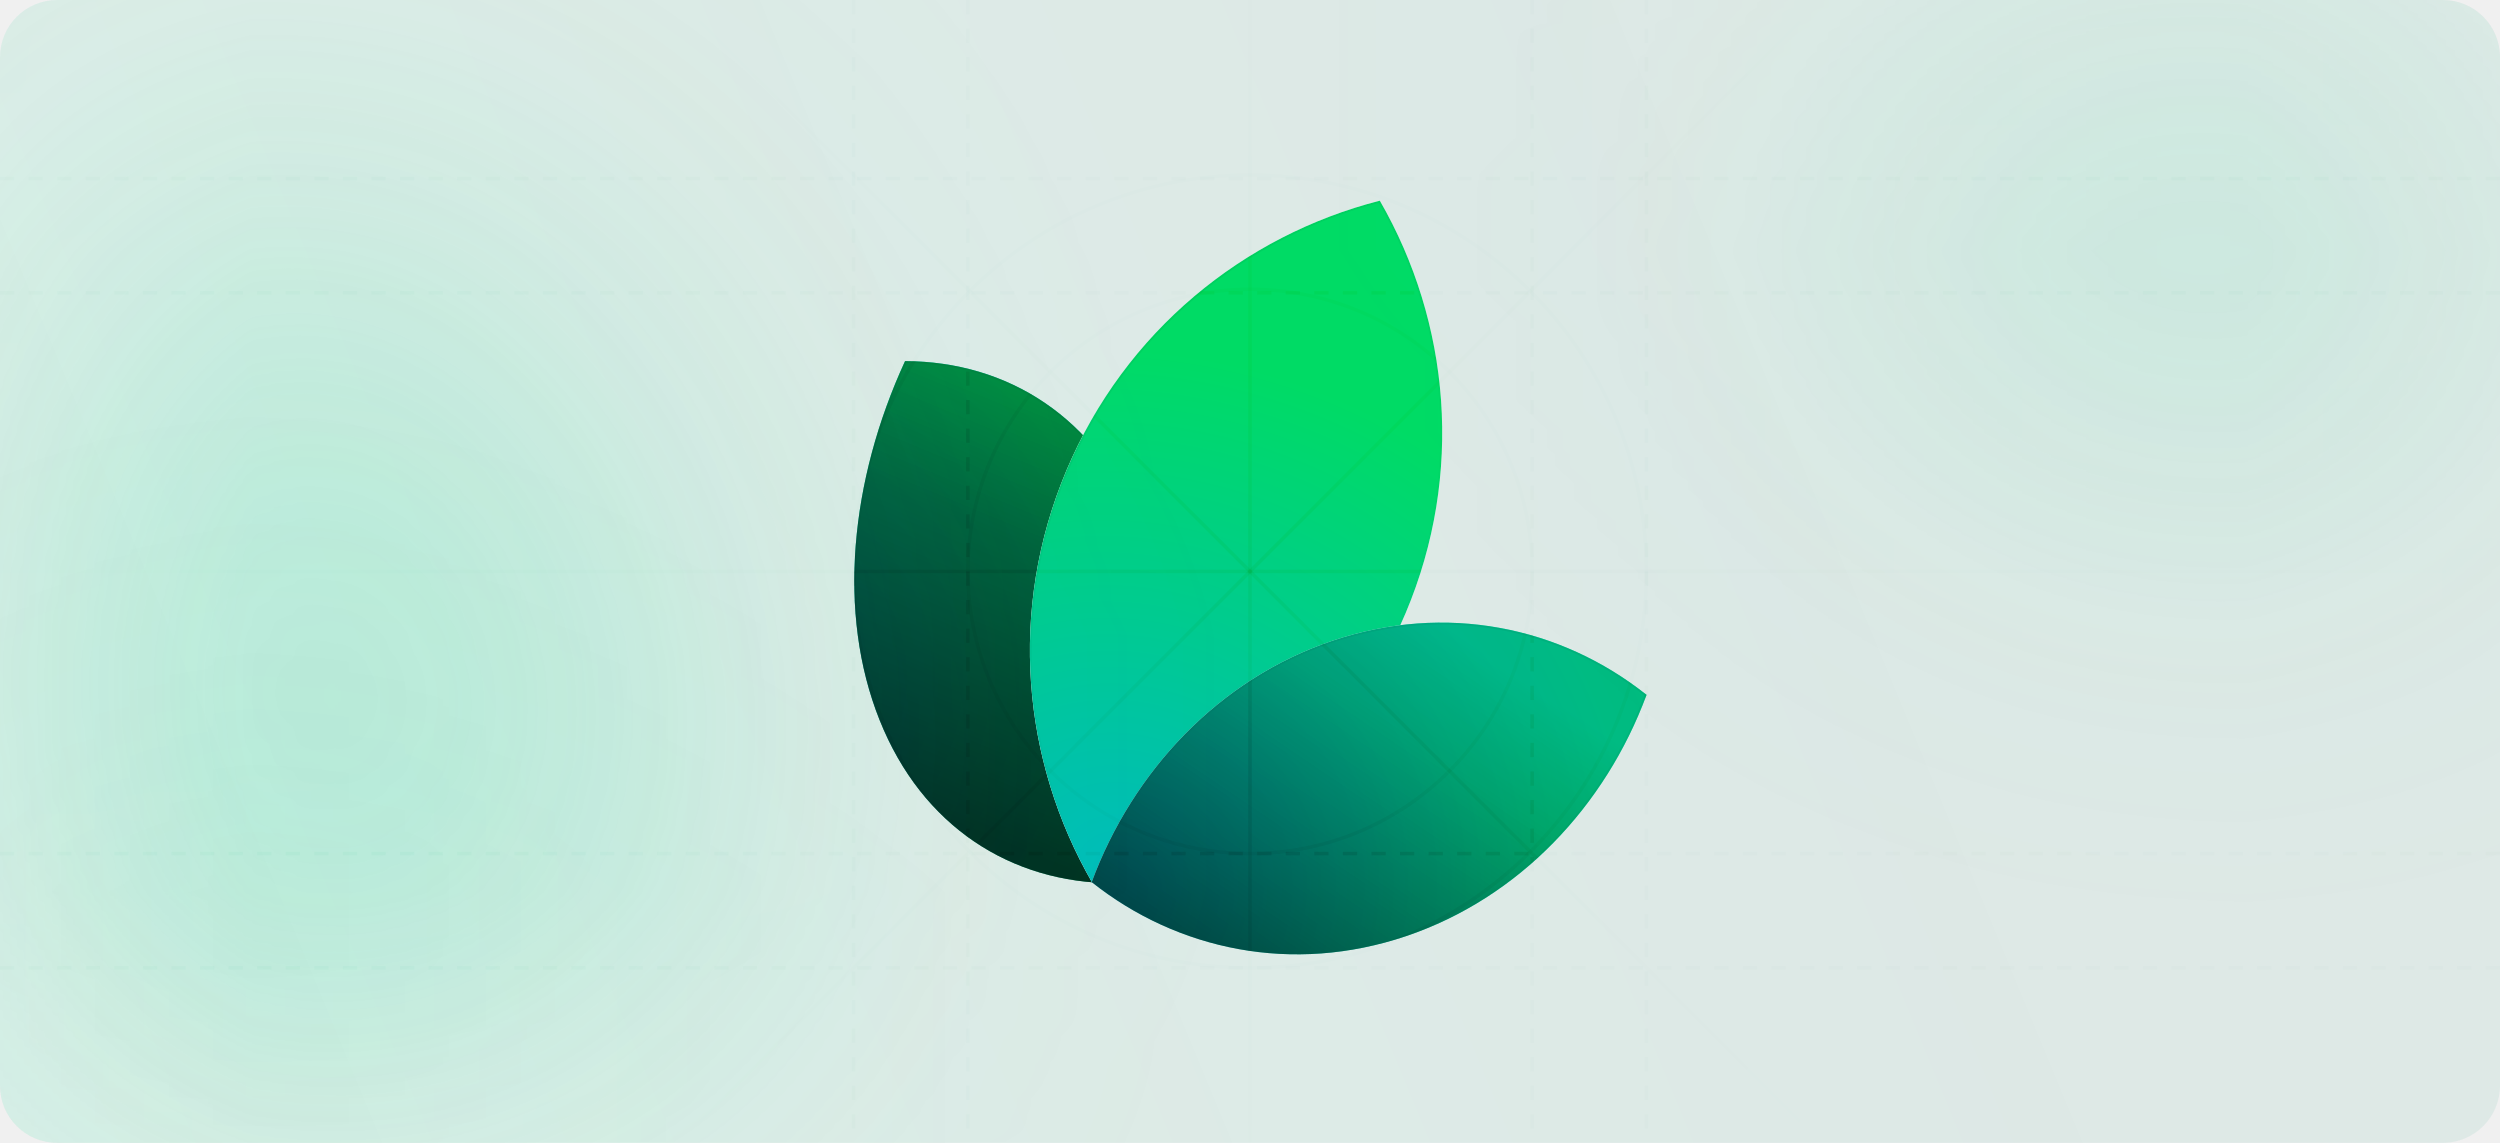
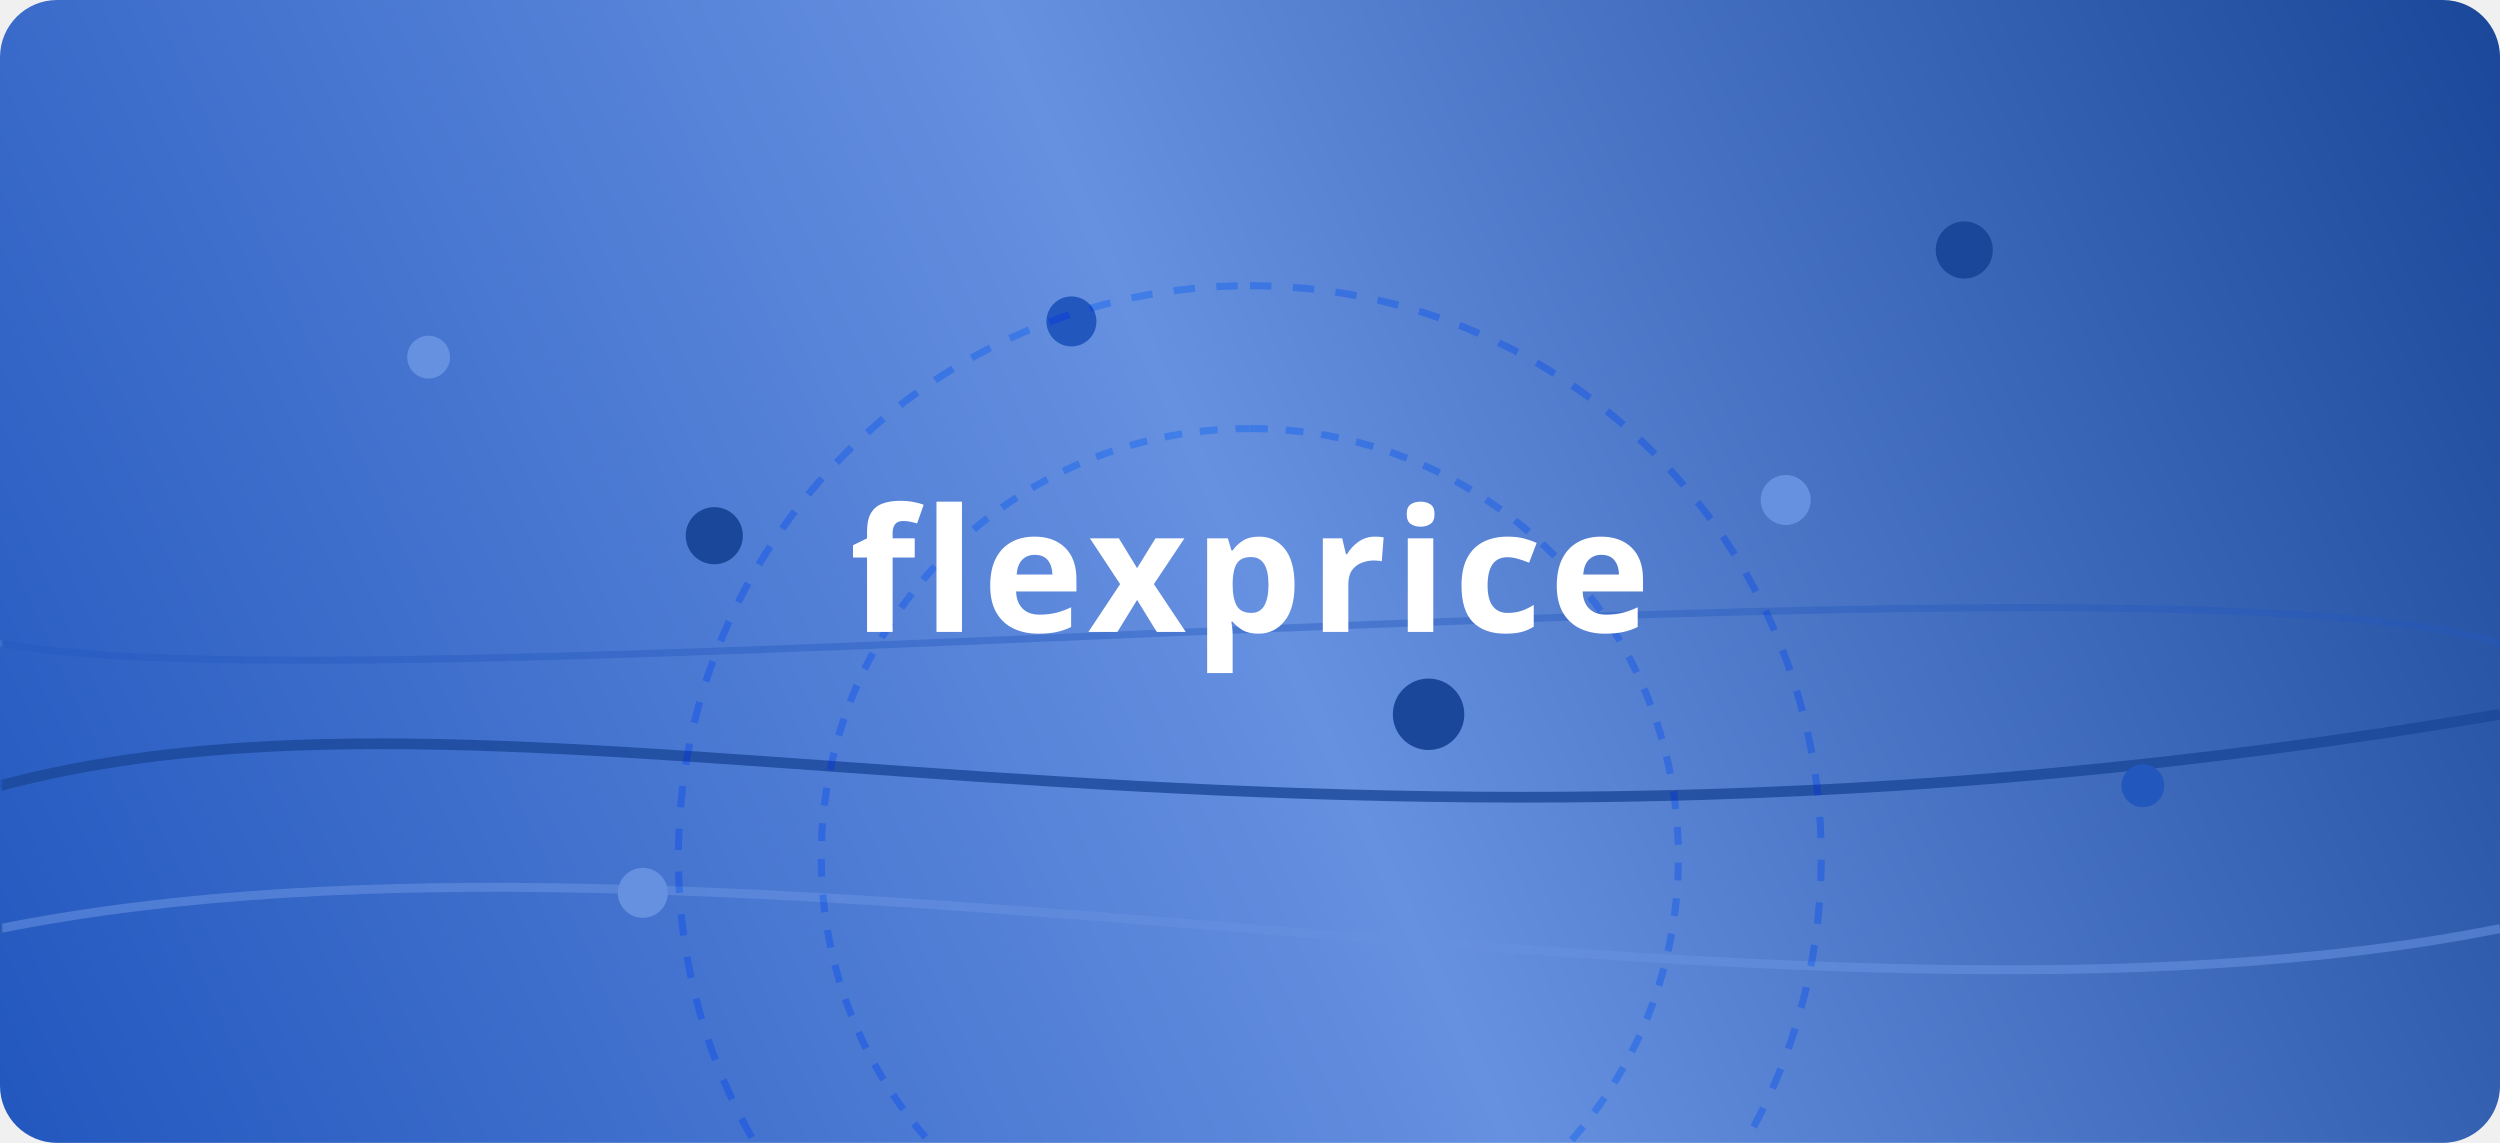
<svg xmlns="http://www.w3.org/2000/svg" width="700" height="320" viewBox="0 0 700 320" fill="none">
-   <g clip-path="url(#clip0_2862_278)">
-     <rect width="700" height="320" rx="16" fill="url(#paint0_linear_2862_278)" />
-     <path d="M311.889 247.3C283.097 247.215 258.226 231.466 246.292 201.629C234.357 171.793 238.02 134.523 253.414 101.112C282.206 101.197 307.077 116.945 319.011 146.782C330.946 176.619 327.283 213.888 311.889 247.3Z" fill="white" />
-     <path d="M311.889 247.3C283.097 247.215 258.226 231.466 246.292 201.629C234.357 171.793 238.02 134.523 253.414 101.112C282.206 101.197 307.077 116.945 319.011 146.782C330.946 176.619 327.283 213.888 311.889 247.3Z" fill="url(#paint1_radial_2862_278)" />
-     <path d="M311.889 247.3C283.097 247.215 258.226 231.466 246.292 201.629C234.357 171.793 238.02 134.523 253.414 101.112C282.206 101.197 307.077 116.945 319.011 146.782C330.946 176.619 327.283 213.888 311.889 247.3Z" fill="black" fill-opacity="0.5" style="mix-blend-mode:hard-light" />
-     <path d="M311.889 247.3C283.097 247.215 258.226 231.466 246.292 201.629C234.357 171.793 238.02 134.523 253.414 101.112C282.206 101.197 307.077 116.945 319.011 146.782C330.946 176.619 327.283 213.888 311.889 247.3Z" fill="url(#paint2_linear_2862_278)" fill-opacity="0.5" style="mix-blend-mode:hard-light" />
-     <path d="M311.72 247.034C283.108 246.887 258.409 231.208 246.538 201.531C234.656 171.825 238.271 134.702 253.583 101.377C282.195 101.524 306.894 117.203 318.765 146.88C330.647 176.586 327.031 213.709 311.72 247.034Z" stroke="url(#paint3_linear_2862_278)" stroke-opacity="0.05" stroke-width="0.531" />
-     <path d="M305.839 247.174C343.92 237.419 377.154 210.619 393.585 171.64C410.017 132.661 405.98 90.199 386.347 56.193C348.266 65.948 315.032 92.749 298.601 131.728C282.169 170.706 286.206 213.168 305.839 247.174Z" fill="white" />
-     <path d="M305.839 247.174C343.92 237.419 377.154 210.619 393.585 171.64C410.017 132.661 405.98 90.199 386.347 56.193C348.266 65.948 315.032 92.749 298.601 131.728C282.169 170.706 286.206 213.168 305.839 247.174Z" fill="url(#paint4_radial_2862_278)" />
-     <path d="M393.341 171.537C376.971 210.369 343.89 237.091 305.969 246.867C286.462 212.959 282.476 170.663 298.845 131.831C315.215 92.998 348.295 66.276 386.217 56.5C405.724 90.408 409.71 132.704 393.341 171.537Z" stroke="url(#paint5_linear_2862_278)" stroke-opacity="0.05" stroke-width="0.531" />
-     <path d="M305.686 246.995C329.75 266.114 361.965 272.832 393.671 262.129C425.376 251.426 449.499 225.691 461.03 194.556C436.967 175.437 404.751 168.719 373.046 179.422C341.34 190.125 317.217 215.86 305.686 246.995Z" fill="white" />
-     <path d="M305.686 246.995C329.75 266.114 361.965 272.832 393.671 262.129C425.376 251.426 449.499 225.691 461.03 194.556C436.967 175.437 404.751 168.719 373.046 179.422C341.34 190.125 317.217 215.86 305.686 246.995Z" fill="url(#paint6_radial_2862_278)" />
-     <path d="M305.686 246.995C329.75 266.114 361.965 272.832 393.671 262.129C425.376 251.426 449.499 225.691 461.03 194.556C436.967 175.437 404.751 168.719 373.046 179.422C341.34 190.125 317.217 215.86 305.686 246.995Z" fill="black" fill-opacity="0.2" style="mix-blend-mode:hard-light" />
-     <path d="M305.686 246.995C329.75 266.114 361.965 272.832 393.671 262.129C425.376 251.426 449.499 225.691 461.03 194.556C436.967 175.437 404.751 168.719 373.046 179.422C341.34 190.125 317.217 215.86 305.686 246.995Z" fill="url(#paint7_linear_2862_278)" fill-opacity="0.5" style="mix-blend-mode:hard-light" />
-     <path d="M393.586 261.878C362.035 272.529 329.981 265.88 306.002 246.907C317.535 215.919 341.571 190.327 373.13 179.673C404.682 169.023 436.736 175.671 460.715 194.644C449.182 225.632 425.146 251.224 393.586 261.878Z" stroke="url(#paint8_linear_2862_278)" stroke-opacity="0.05" stroke-width="0.531" />
-     <g opacity="0.8" filter="url(#filter0_f_2862_278)">
-       <circle cx="660" cy="-60" r="160" fill="#18E299" fill-opacity="0.4" />
+   <g clip-path="url(#clip0)">
+     <rect width="700" height="320" rx="16" fill="url(#backgroundGradient)" />
+     <path d="M0 220 C150 180, 350 260, 700 200" stroke="url(#wave1)" stroke-width="3" fill="none" opacity="0.8" />
+     <path d="M0 260 C200 220, 500 300, 700 260" stroke="url(#wave2)" stroke-width="2.5" fill="none" opacity="0.6" />
+     <path d="M0 180 C100 200, 600 150, 700 180" stroke="url(#wave3)" stroke-width="2" fill="none" opacity="0.4" />
+     <circle cx="120" cy="100" r="6" fill="#6690e0" />
+     <circle cx="200" cy="150" r="8" fill="#1a4799" />
+     <circle cx="300" cy="90" r="7" fill="#2257be" />
+     <circle cx="400" cy="200" r="10" fill="#1a4799" />
+     <circle cx="500" cy="140" r="7" fill="#6690e0" />
+     <circle cx="600" cy="220" r="6" fill="#2257be" />
+     <circle cx="180" cy="250" r="7" fill="#6690e0" />
+     <circle cx="550" cy="70" r="8" fill="#1a4799" />
+     <g style="mix-blend-mode:overlay" opacity="0.5">
+       <path d="M350 120 A120 120 0 1 1 349.9 120" stroke="url(#dottedLineGradient)" stroke-dasharray="5 5" fill="none" stroke-width="2" />
+       <path d="M350 80 A160 160 0 1 1 349.9 80" stroke="url(#dottedLineGradient)" stroke-dasharray="6 6" fill="none" stroke-width="2" />
    </g>
-     <g opacity="0.8" filter="url(#filter1_f_2862_278)">
-       <circle cx="20" cy="213" r="160" fill="#18E299" fill-opacity="0.33" />
-     </g>
-     <g opacity="0.8" filter="url(#filter2_f_2862_278)">
-       <circle cx="660" cy="480" r="160" fill="#18E299" fill-opacity="0.52" />
-     </g>
-     <g opacity="0.8" filter="url(#filter3_f_2862_278)">
-       <circle cx="20" cy="413" r="160" fill="#18E299" fill-opacity="0.22" />
-     </g>
-     <g style="mix-blend-mode:overlay" opacity="0.1">
-       <path d="M0 50H700" stroke="black" stroke-dasharray="4 4" />
-     </g>
-     <g style="mix-blend-mode:overlay" opacity="0.1">
-       <path d="M0 82H700" stroke="black" stroke-dasharray="4 4" />
-     </g>
-     <g style="mix-blend-mode:overlay" opacity="0.1">
-       <path d="M239 0L239 320" stroke="black" stroke-dasharray="4 4" />
-     </g>
-     <g style="mix-blend-mode:overlay" opacity="0.1">
-       <path d="M271 0L271 320" stroke="black" stroke-dasharray="4 4" />
-     </g>
-     <g style="mix-blend-mode:overlay" opacity="0.1">
-       <path d="M461 0L461 320" stroke="black" stroke-dasharray="4 4" />
-     </g>
-     <g style="mix-blend-mode:overlay" opacity="0.1">
-       <path d="M350 0L350 320" stroke="url(#paint9_linear_2862_278)" />
-     </g>
-     <g style="mix-blend-mode:overlay" opacity="0.1">
-       <path d="M429 0L429 320" stroke="black" stroke-dasharray="4 4" />
-     </g>
-     <g style="mix-blend-mode:overlay" opacity="0.1">
-       <path d="M0 271H700" stroke="black" stroke-dasharray="4 4" />
-     </g>
-     <g style="mix-blend-mode:overlay" opacity="0.1">
-       <path d="M0 239H700" stroke="black" stroke-dasharray="4 4" />
-     </g>
-     <g style="mix-blend-mode:overlay" opacity="0.1">
-       <path d="M0 160H700" stroke="url(#paint10_linear_2862_278)" />
-     </g>
-     <g style="mix-blend-mode:overlay" opacity="0.1">
-       <path d="M511 -1L189 321" stroke="url(#paint11_linear_2862_278)" />
-     </g>
-     <g style="mix-blend-mode:overlay" opacity="0.1">
-       <path d="M511 321L189 -1" stroke="url(#paint12_linear_2862_278)" />
-     </g>
-     <g style="mix-blend-mode:overlay" opacity="0.05">
-       <circle cx="350" cy="160" r="111" stroke="black" />
-     </g>
-     <g style="mix-blend-mode:overlay" opacity="0.05">
-       <circle cx="350" cy="160" r="79" stroke="black" />
-     </g>
+     <text x="350" y="160" text-anchor="middle" dominant-baseline="middle" font-family="TT Norms, sans-serif" font-size="48" font-weight="600" letter-spacing="2px" fill="white">
+       flexprice
+     </text>
  </g>
  <defs>
-     <filter id="filter0_f_2862_278" x="260" y="-460" width="800" height="800" filterUnits="userSpaceOnUse" color-interpolation-filters="sRGB">
-       <feFlood flood-opacity="0" result="BackgroundImageFix" />
-       <feBlend mode="normal" in="SourceGraphic" in2="BackgroundImageFix" result="shape" />
-       <feGaussianBlur stdDeviation="120" result="effect1_foregroundBlur_2862_278" />
-     </filter>
-     <filter id="filter1_f_2862_278" x="-380" y="-187" width="800" height="800" filterUnits="userSpaceOnUse" color-interpolation-filters="sRGB">
-       <feFlood flood-opacity="0" result="BackgroundImageFix" />
-       <feBlend mode="normal" in="SourceGraphic" in2="BackgroundImageFix" result="shape" />
-       <feGaussianBlur stdDeviation="120" result="effect1_foregroundBlur_2862_278" />
-     </filter>
-     <filter id="filter2_f_2862_278" x="260" y="80" width="800" height="800" filterUnits="userSpaceOnUse" color-interpolation-filters="sRGB">
-       <feFlood flood-opacity="0" result="BackgroundImageFix" />
-       <feBlend mode="normal" in="SourceGraphic" in2="BackgroundImageFix" result="shape" />
-       <feGaussianBlur stdDeviation="120" result="effect1_foregroundBlur_2862_278" />
-     </filter>
-     <filter id="filter3_f_2862_278" x="-380" y="13" width="800" height="800" filterUnits="userSpaceOnUse" color-interpolation-filters="sRGB">
-       <feFlood flood-opacity="0" result="BackgroundImageFix" />
-       <feBlend mode="normal" in="SourceGraphic" in2="BackgroundImageFix" result="shape" />
-       <feGaussianBlur stdDeviation="120" result="effect1_foregroundBlur_2862_278" />
-     </filter>
-     <linearGradient id="paint0_linear_2862_278" x1="1.04308e-05" y1="320" x2="710.784" y2="26.079" gradientUnits="userSpaceOnUse">
-       <stop stop-color="#18E299" stop-opacity="0.09" />
-       <stop offset="0.729" stop-color="#0D9373" stop-opacity="0.08" />
+     <linearGradient id="backgroundGradient" x1="0" y1="320" x2="700" y2="0" gradientUnits="userSpaceOnUse">
+       <stop offset="0%" stop-color="#2257be" />
+       <stop offset="50%" stop-color="#6690e0" />
+       <stop offset="100%" stop-color="#1a4799" />
    </linearGradient>
-     <radialGradient id="paint1_radial_2862_278" cx="0" cy="0" r="1" gradientUnits="userSpaceOnUse" gradientTransform="translate(208.697 189.703) rotate(-10.029) scale(169.097 167.466)">
-       <stop stop-color="#00B0BB" />
-       <stop offset="1" stop-color="#00DB65" />
-     </radialGradient>
-     <linearGradient id="paint2_linear_2862_278" x1="306.587" y1="93.56" x2="252.341" y2="224.228" gradientUnits="userSpaceOnUse">
-       <stop stop-color="#18E299" />
-       <stop offset="1" />
+     <linearGradient id="dottedLineGradient" x1="0" y1="0" x2="1" y2="1" gradientUnits="userSpaceOnUse">
+       <stop offset="0%" stop-color="#6690e0" />
+       <stop offset="100%" stop-color="#2257be" />
    </linearGradient>
-     <linearGradient id="paint3_linear_2862_278" x1="311.84" y1="123.717" x2="253.579" y2="224.761" gradientUnits="userSpaceOnUse">
-       <stop />
-       <stop offset="1" stop-opacity="0" />
+     <linearGradient id="wave1" x1="0" y1="0" x2="1" y2="0" gradientUnits="userSpaceOnUse">
+       <stop stop-color="#2257be" />
+       <stop offset="1" stop-color="#1a4799" />
    </linearGradient>
-     <radialGradient id="paint4_radial_2862_278" cx="0" cy="0" r="1" gradientUnits="userSpaceOnUse" gradientTransform="translate(313.407 243.64) rotate(-75.7542) scale(203.632 223.902)">
-       <stop stop-color="#00BBBB" />
-       <stop offset="0.713" stop-color="#00DB65" />
-     </radialGradient>
-     <linearGradient id="paint5_linear_2862_278" x1="308.586" y1="102.284" x2="383.487" y2="201.169" gradientUnits="userSpaceOnUse">
-       <stop />
-       <stop offset="1" stop-opacity="0" />
+     <linearGradient id="wave2" x1="0" y1="0" x2="1" y2="0" gradientUnits="userSpaceOnUse">
+       <stop stop-color="#1a4799" />
+       <stop offset="1" stop-color="#6690e0" />
    </linearGradient>
-     <radialGradient id="paint6_radial_2862_278" cx="0" cy="0" r="1" gradientUnits="userSpaceOnUse" gradientTransform="translate(311.447 249.925) rotate(-20.3524) scale(174.776 163.096)">
-       <stop stop-color="#00B0BB" />
-       <stop offset="1" stop-color="#00DB65" />
-     </radialGradient>
-     <linearGradient id="paint7_linear_2862_278" x1="395.843" y1="169.781" x2="332.121" y2="263.82" gradientUnits="userSpaceOnUse">
-       <stop stop-color="#00B1BC" />
-       <stop offset="1" />
+     <linearGradient id="wave3" x1="0" y1="0" x2="1" y2="0" gradientUnits="userSpaceOnUse">
+       <stop stop-color="#6690e0" />
+       <stop offset="1" stop-color="#2257be" />
    </linearGradient>
-     <linearGradient id="paint8_linear_2862_278" x1="395.843" y1="169.781" x2="370.991" y2="271.799" gradientUnits="userSpaceOnUse">
-       <stop />
-       <stop offset="1" stop-opacity="0" />
-     </linearGradient>
-     <linearGradient id="paint9_linear_2862_278" x1="350" y1="0" x2="350" y2="320" gradientUnits="userSpaceOnUse">
-       <stop stop-opacity="0" />
-       <stop offset="0" stop-opacity="0.3" />
-       <stop offset="0.333" />
-       <stop offset="0.667" />
-       <stop offset="1" stop-opacity="0.3" />
-     </linearGradient>
-     <linearGradient id="paint10_linear_2862_278" x1="0" y1="160" x2="700" y2="160" gradientUnits="userSpaceOnUse">
-       <stop stop-opacity="0.1" />
-       <stop offset="0.5" />
-       <stop offset="1" stop-opacity="0.1" />
-     </linearGradient>
-     <linearGradient id="paint11_linear_2862_278" x1="511" y1="-1" x2="189" y2="321" gradientUnits="userSpaceOnUse">
-       <stop stop-opacity="0.1" />
-       <stop offset="0.5" />
-       <stop offset="1" stop-opacity="0.1" />
-     </linearGradient>
-     <linearGradient id="paint12_linear_2862_278" x1="511" y1="321" x2="189" y2="-1" gradientUnits="userSpaceOnUse">
-       <stop stop-opacity="0.1" />
-       <stop offset="0.5" />
-       <stop offset="1" stop-opacity="0.1" />
-     </linearGradient>
-     <clipPath id="clip0_2862_278">
+     <clipPath id="clip0">
      <rect width="700" height="320" rx="16" fill="white" />
    </clipPath>
  </defs>
</svg>
